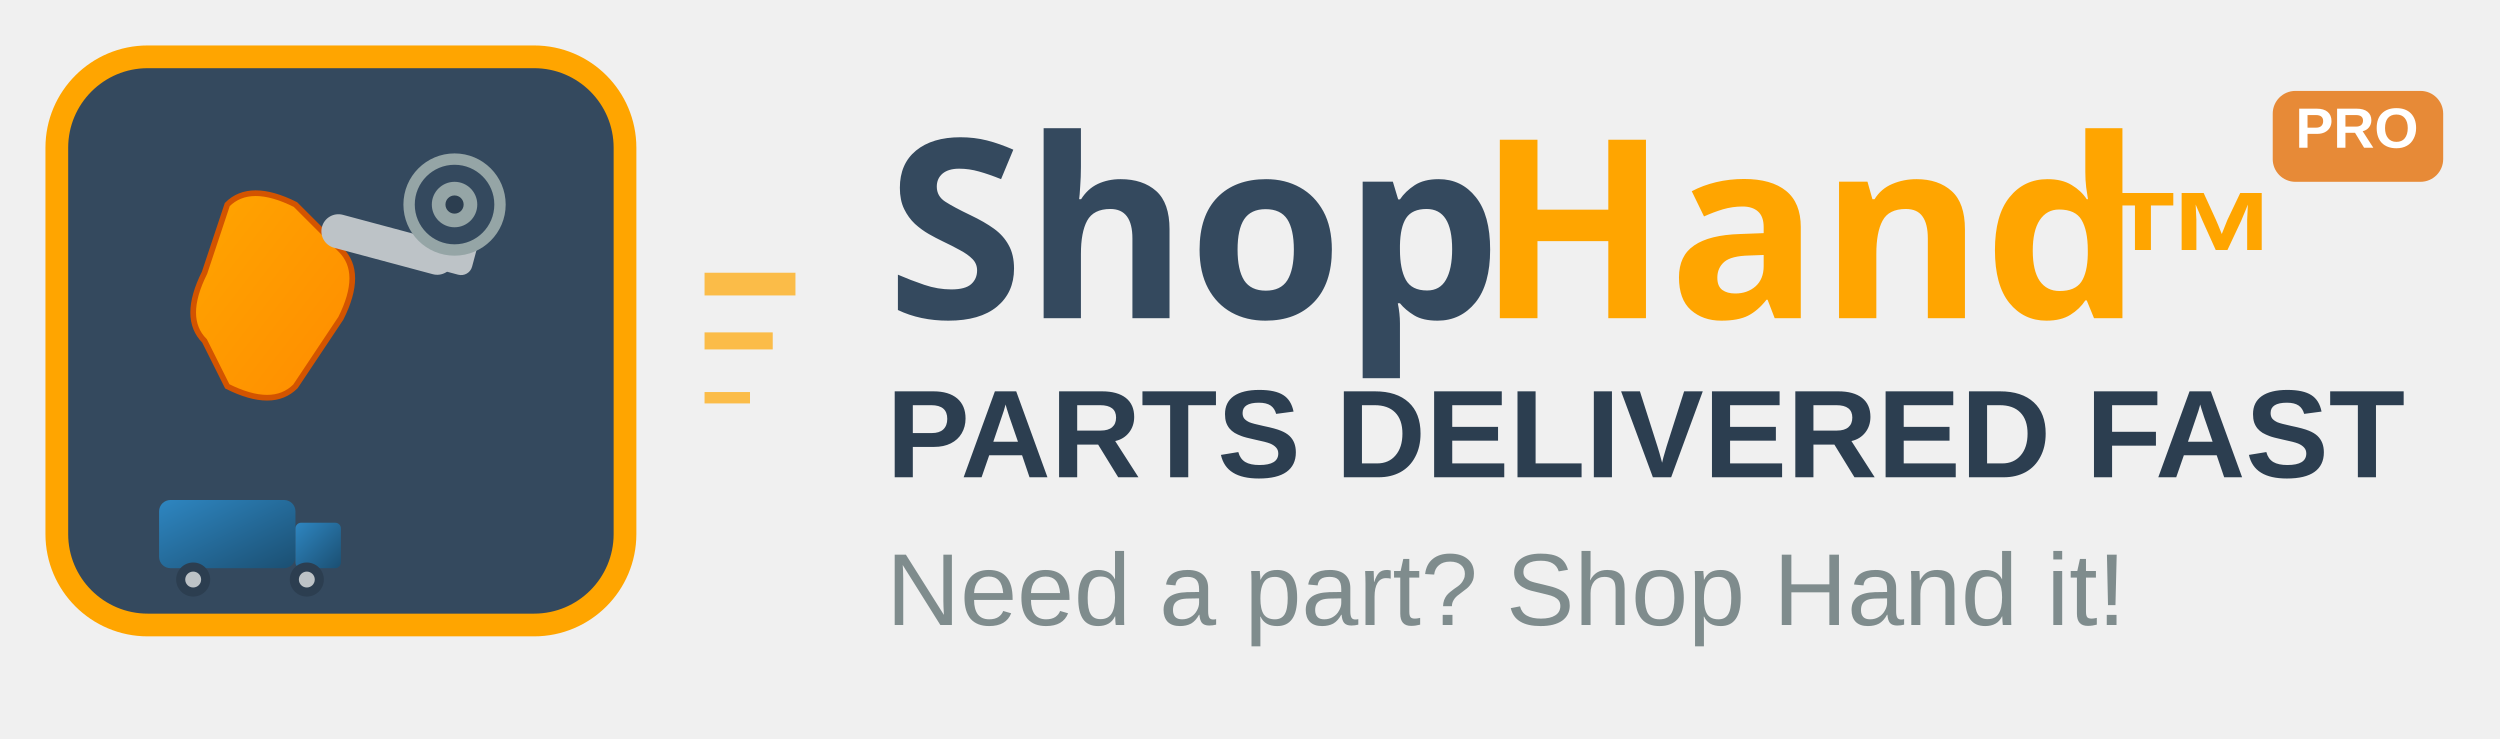
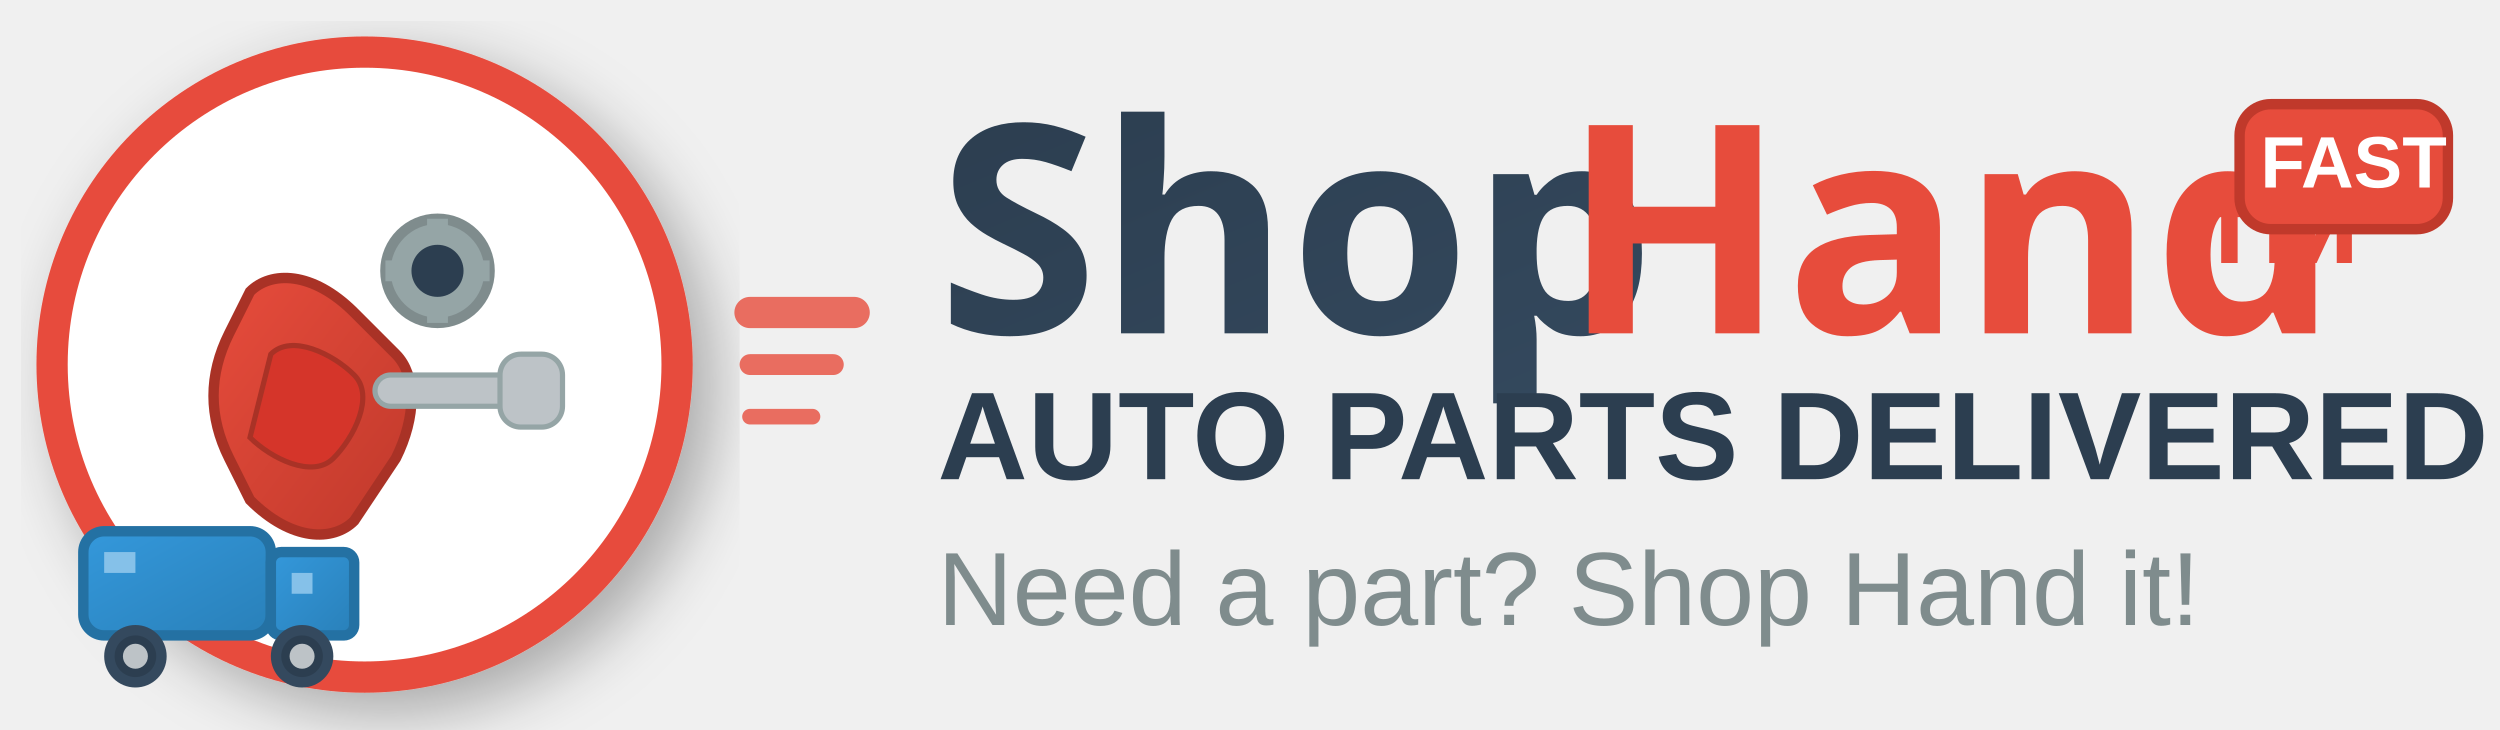
- <svg xmlns="http://www.w3.org/2000/svg" width="220" height="65" viewBox="0 0 220 65">
+ <svg xmlns="http://www.w3.org/2000/svg" width="240" height="70" viewBox="0 0 240 70">
  <defs>
    <linearGradient id="handGradient" x1="0%" y1="0%" x2="100%" y2="100%">
-       <stop offset="0%" style="stop-color:#FFA500;stop-opacity:1" />
-       <stop offset="100%" style="stop-color:#FF8C00;stop-opacity:1" />
+       <stop offset="0%" style="stop-color:#E74C3C;stop-opacity:1" />
+       <stop offset="100%" style="stop-color:#C0392B;stop-opacity:1" />
    </linearGradient>
    <linearGradient id="truckGradient" x1="0%" y1="0%" x2="100%" y2="100%">
-       <stop offset="0%" style="stop-color:#2E86C1;stop-opacity:1" />
-       <stop offset="100%" style="stop-color:#1B4F72;stop-opacity:1" />
+       <stop offset="0%" style="stop-color:#3498DB;stop-opacity:1" />
+       <stop offset="100%" style="stop-color:#2980B9;stop-opacity:1" />
    </linearGradient>
+     <linearGradient id="textGradient" x1="0%" y1="0%" x2="100%" y2="100%">
+       <stop offset="0%" style="stop-color:#2C3E50;stop-opacity:1" />
+       <stop offset="100%" style="stop-color:#34495E;stop-opacity:1" />
+     </linearGradient>
+     <filter id="dropShadow">
+       <feDropShadow dx="2" dy="2" stdDeviation="3" flood-color="#000" flood-opacity="0.3" />
+     </filter>
  </defs>
-   <rect x="5" y="5" width="50" height="50" rx="8" fill="#34495E" stroke="#FFA500" stroke-width="2" />
-   <g transform="translate(12, 12)">
-     <path d="M8 6 Q10 4 14 6 L18 10 Q20 12 18 16 L14 22 Q12 24 8 22 L6 18 Q4 16 6 12 Z" fill="url(#handGradient)" stroke="#D35400" stroke-width="0.5" />
-     <rect x="16" y="8" width="12" height="3" rx="1.5" fill="#BDC3C7" transform="rotate(15 22 10)" />
-     <rect x="26" y="7" width="4" height="5" rx="1" fill="#BDC3C7" transform="rotate(15 28 9.5)" />
-     <circle cx="28" cy="6" r="4" fill="#34495E" stroke="#95A5A6" stroke-width="1" />
-     <circle cx="28" cy="6" r="2" fill="#95A5A6" />
-     <circle cx="28" cy="6" r="0.8" fill="#2C3E50" />
-     <g transform="translate(2, 28)">
-       <rect x="0" y="4" width="12" height="6" rx="1" fill="url(#truckGradient)" />
-       <rect x="12" y="6" width="4" height="4" rx="0.5" fill="url(#truckGradient)" />
-       <circle cx="3" cy="11" r="1.5" fill="#2C3E50" />
-       <circle cx="13" cy="11" r="1.5" fill="#2C3E50" />
-       <circle cx="3" cy="11" r="0.7" fill="#BDC3C7" />
-       <circle cx="13" cy="11" r="0.7" fill="#BDC3C7" />
-     </g>
+   <circle cx="35" cy="35" r="30" fill="#FFFFFF" stroke="#E74C3C" stroke-width="3" filter="url(#dropShadow)" />
+   <g transform="translate(18, 18)">
+     <path d="M6 10 C8 8 12 8 16 12 L20 16 C22 18 22 22 20 26 L16 32 C14 34 10 34 6 30 L4 26 C2 22 2 18 4 14 Z" fill="url(#handGradient)" stroke="#A93226" stroke-width="1" />
+     <path d="M8 16 C10 14 14 16 16 18 C18 20 16 24 14 26 C12 28 8 26 6 24 Z" fill="#D5352A" stroke="#A93226" stroke-width="0.5" />
+     <circle cx="24" cy="8" r="5" fill="#95A5A6" stroke="#7F8C8D" stroke-width="1" />
+     <circle cx="24" cy="8" r="2.5" fill="#2C3E50" />
+     <rect x="23" y="3" width="2" height="2" fill="#95A5A6" />
+     <rect x="23" y="11" width="2" height="2" fill="#95A5A6" />
+     <rect x="19" y="7" width="2" height="2" fill="#95A5A6" />
+     <rect x="27" y="7" width="2" height="2" fill="#95A5A6" />
+     <rect x="18" y="18" width="14" height="3" rx="1.5" fill="#BDC3C7" stroke="#95A5A6" stroke-width="0.5" />
+     <rect x="30" y="16" width="6" height="7" rx="2" fill="#BDC3C7" stroke="#95A5A6" stroke-width="0.5" />
  </g>
-   <g opacity="0.7">
-     <line x1="62" y1="25" x2="70" y2="25" stroke="#FFA500" stroke-width="2" />
-     <line x1="62" y1="30" x2="68" y2="30" stroke="#FFA500" stroke-width="1.5" />
-     <line x1="62" y1="35" x2="66" y2="35" stroke="#FFA500" stroke-width="1" />
+   <g transform="translate(8, 45)">
+     <rect x="0" y="6" width="18" height="10" rx="2" fill="url(#truckGradient)" stroke="#2471A3" stroke-width="1" />
+     <rect x="18" y="8" width="8" height="8" rx="1" fill="url(#truckGradient)" stroke="#2471A3" stroke-width="1" />
+     <circle cx="5" cy="18" r="2.5" fill="#2C3E50" stroke="#34495E" stroke-width="1" />
+     <circle cx="21" cy="18" r="2.5" fill="#2C3E50" stroke="#34495E" stroke-width="1" />
+     <circle cx="5" cy="18" r="1.2" fill="#BDC3C7" />
+     <circle cx="21" cy="18" r="1.2" fill="#BDC3C7" />
+     <rect x="2" y="8" width="3" height="2" fill="#85C1E9" />
+     <rect x="20" y="10" width="2" height="2" fill="#85C1E9" />
+   </g>
+   <g opacity="0.8">
+     <line x1="72" y1="30" x2="82" y2="30" stroke="#E74C3C" stroke-width="3" stroke-linecap="round" />
+     <line x1="72" y1="35" x2="80" y2="35" stroke="#E74C3C" stroke-width="2" stroke-linecap="round" />
+     <line x1="72" y1="40" x2="78" y2="40" stroke="#E74C3C" stroke-width="1.5" stroke-linecap="round" />
  </g>
  <g>
-     <text x="78" y="28" font-family="Arial Black, Impact, sans-serif" font-size="22" font-weight="900" fill="#34495E">
+     <text x="90" y="32" font-family="Impact, Arial Black, sans-serif" font-size="28" font-weight="900" fill="url(#textGradient)">
      Shop
    </text>
-     <text x="130" y="28" font-family="Arial Black, Impact, sans-serif" font-size="22" font-weight="900" fill="#FFA500">
+     <text x="150" y="32" font-family="Impact, Arial Black, sans-serif" font-size="28" font-weight="900" fill="#E74C3C">
      Hand
    </text>
-     <text x="185" y="28" font-family="Arial, sans-serif" font-size="16" font-weight="bold" fill="#FFA500">
+     <text x="210" y="32" font-family="Arial, sans-serif" font-size="18" font-weight="bold" fill="#E74C3C">
      ™
    </text>
-     <text x="78" y="42" font-family="Arial, sans-serif" font-size="11" font-weight="700" fill="#2C3E50">
-       PARTS DELIVERED FAST
+     <text x="90" y="46" font-family="Arial, sans-serif" font-size="12" font-weight="700" fill="#2C3E50">
+       AUTO PARTS DELIVERED
    </text>
-     <text x="78" y="55" font-family="Arial, sans-serif" font-size="9" font-weight="500" fill="#7F8C8D">
+     <text x="90" y="60" font-family="Arial, sans-serif" font-size="10" font-weight="500" fill="#7F8C8D">
      Need a part? Shop Hand it!
    </text>
  </g>
-   <rect x="200" y="8" width="15" height="8" rx="2" fill="#E67E22" opacity="0.9" />
-   <text x="202" y="13" font-family="Arial, sans-serif" font-size="5" font-weight="600" fill="white">
-     PRO
+   <rect x="215" y="10" width="20" height="12" rx="3" fill="#E74C3C" stroke="#C0392B" stroke-width="1" />
+   <text x="217" y="18" font-family="Arial, sans-serif" font-size="7" font-weight="700" fill="white">
+     FAST
  </text>
</svg>
